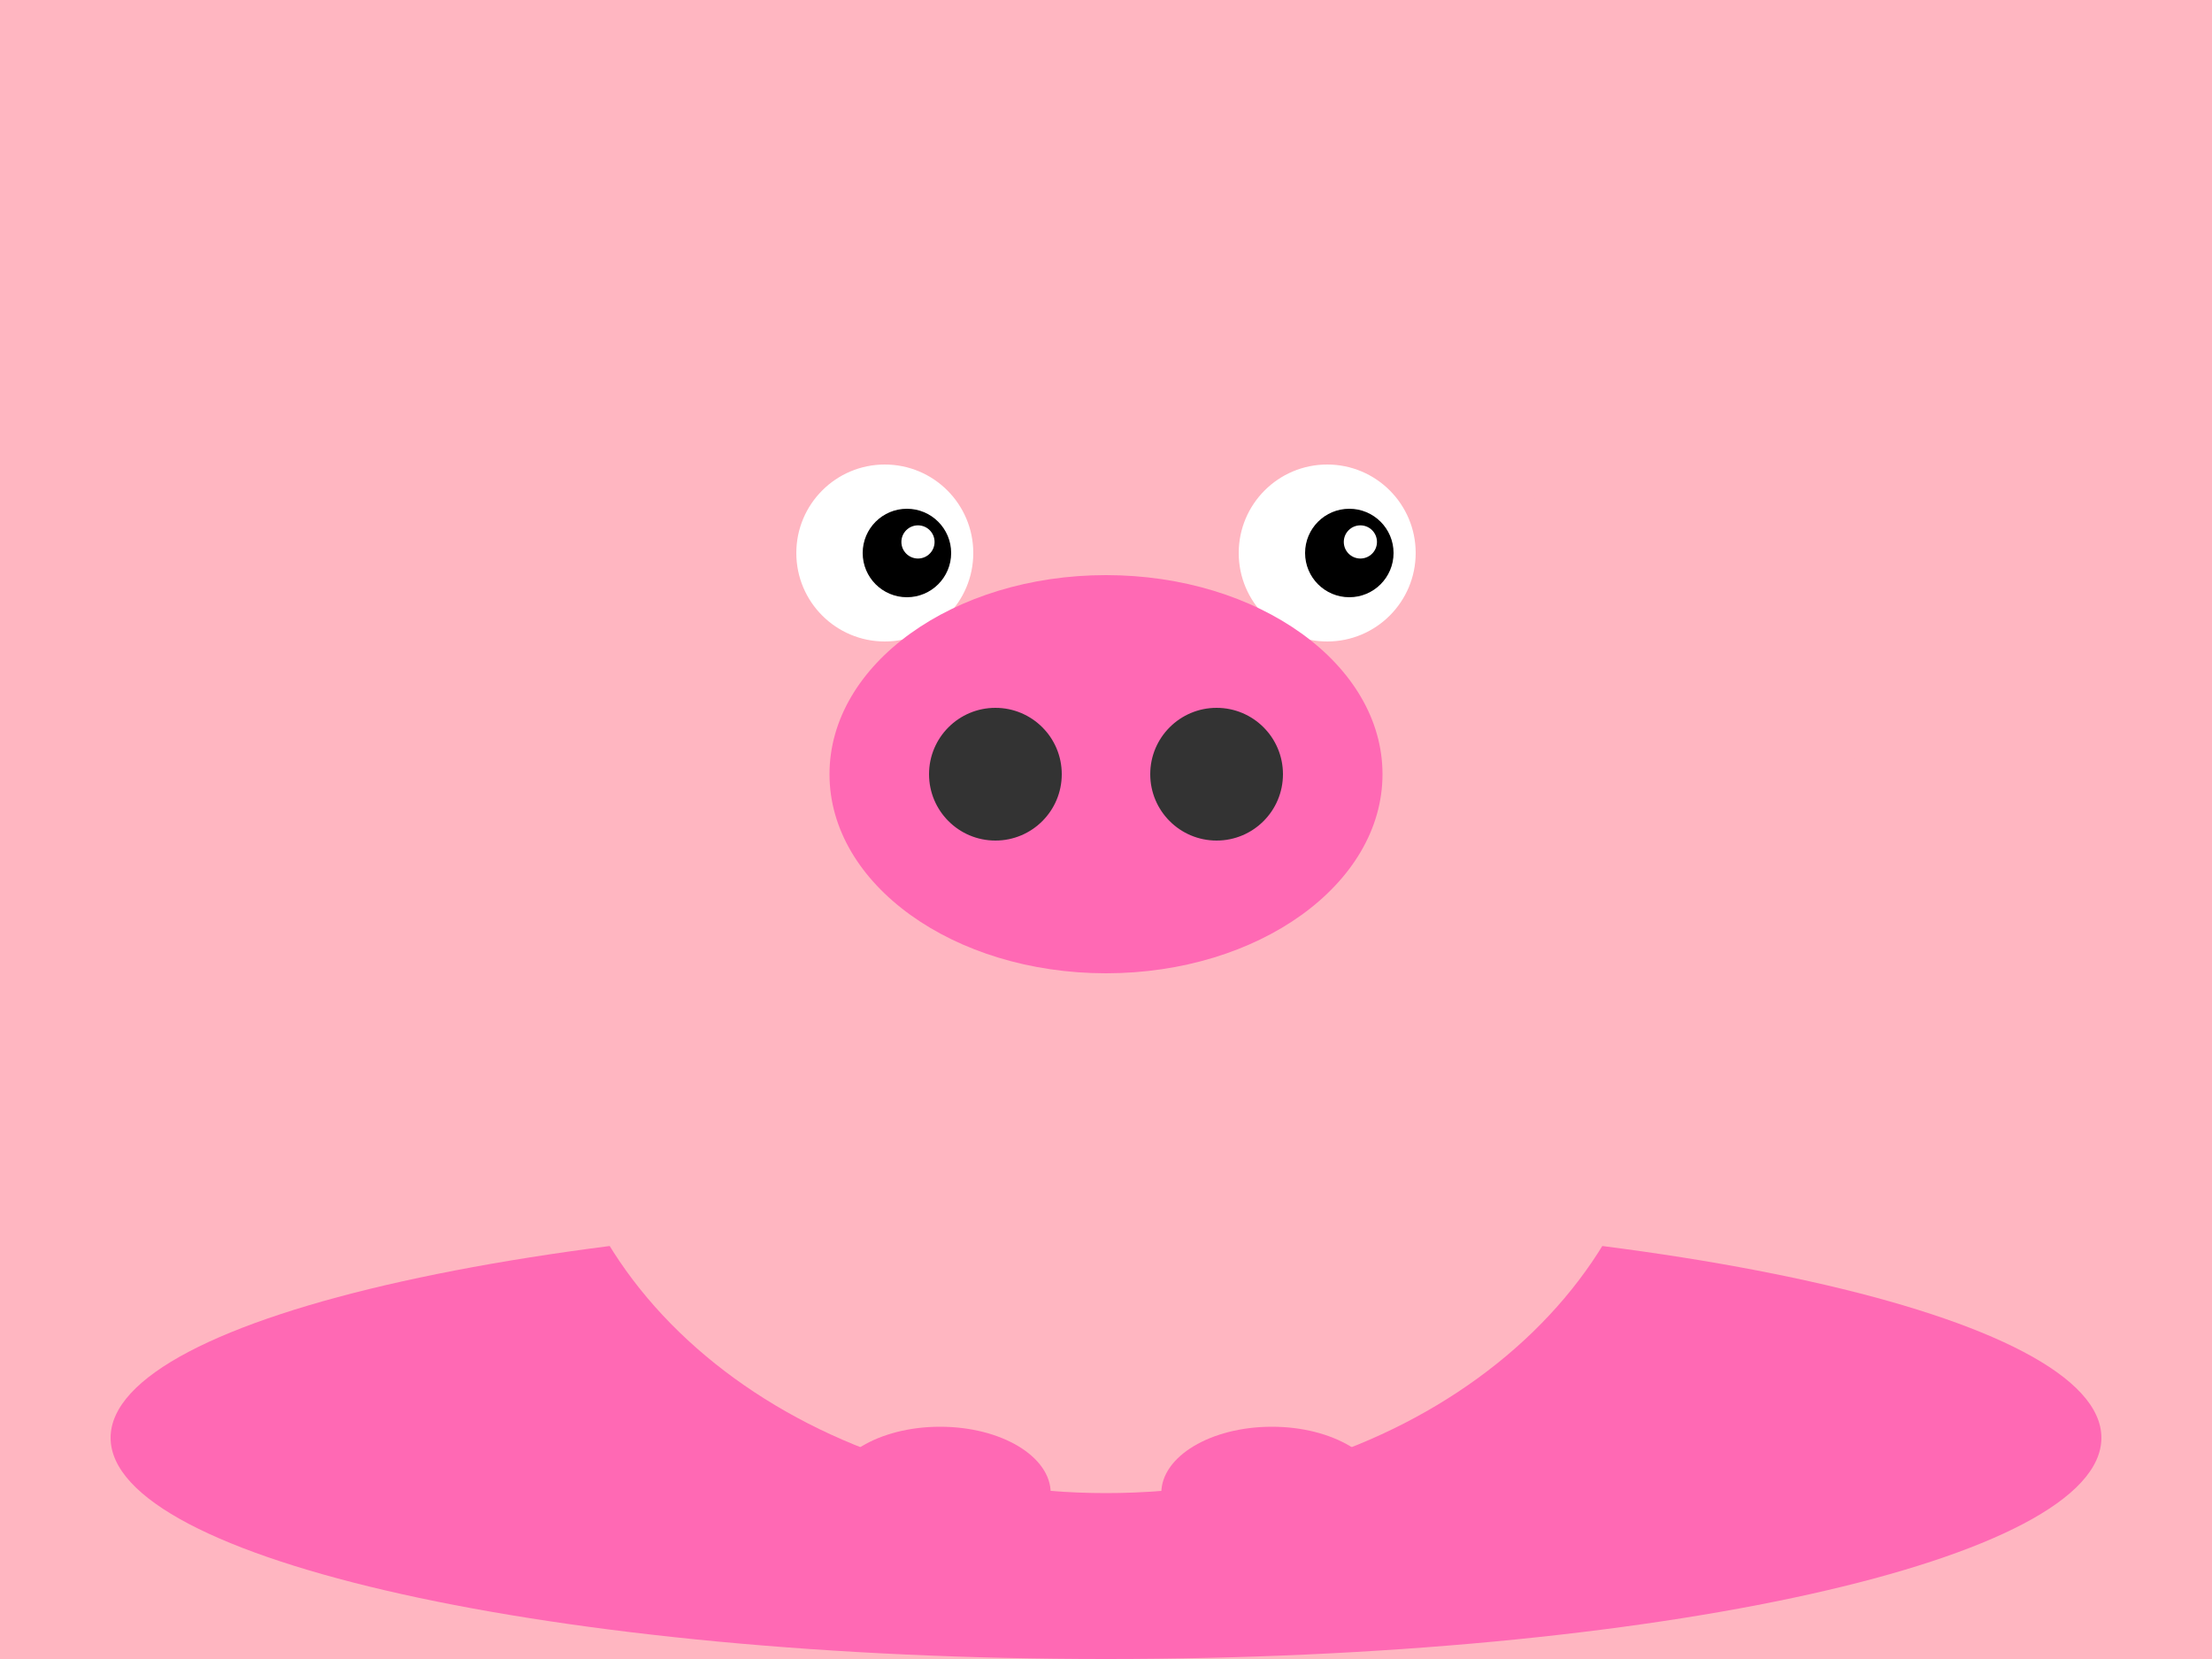
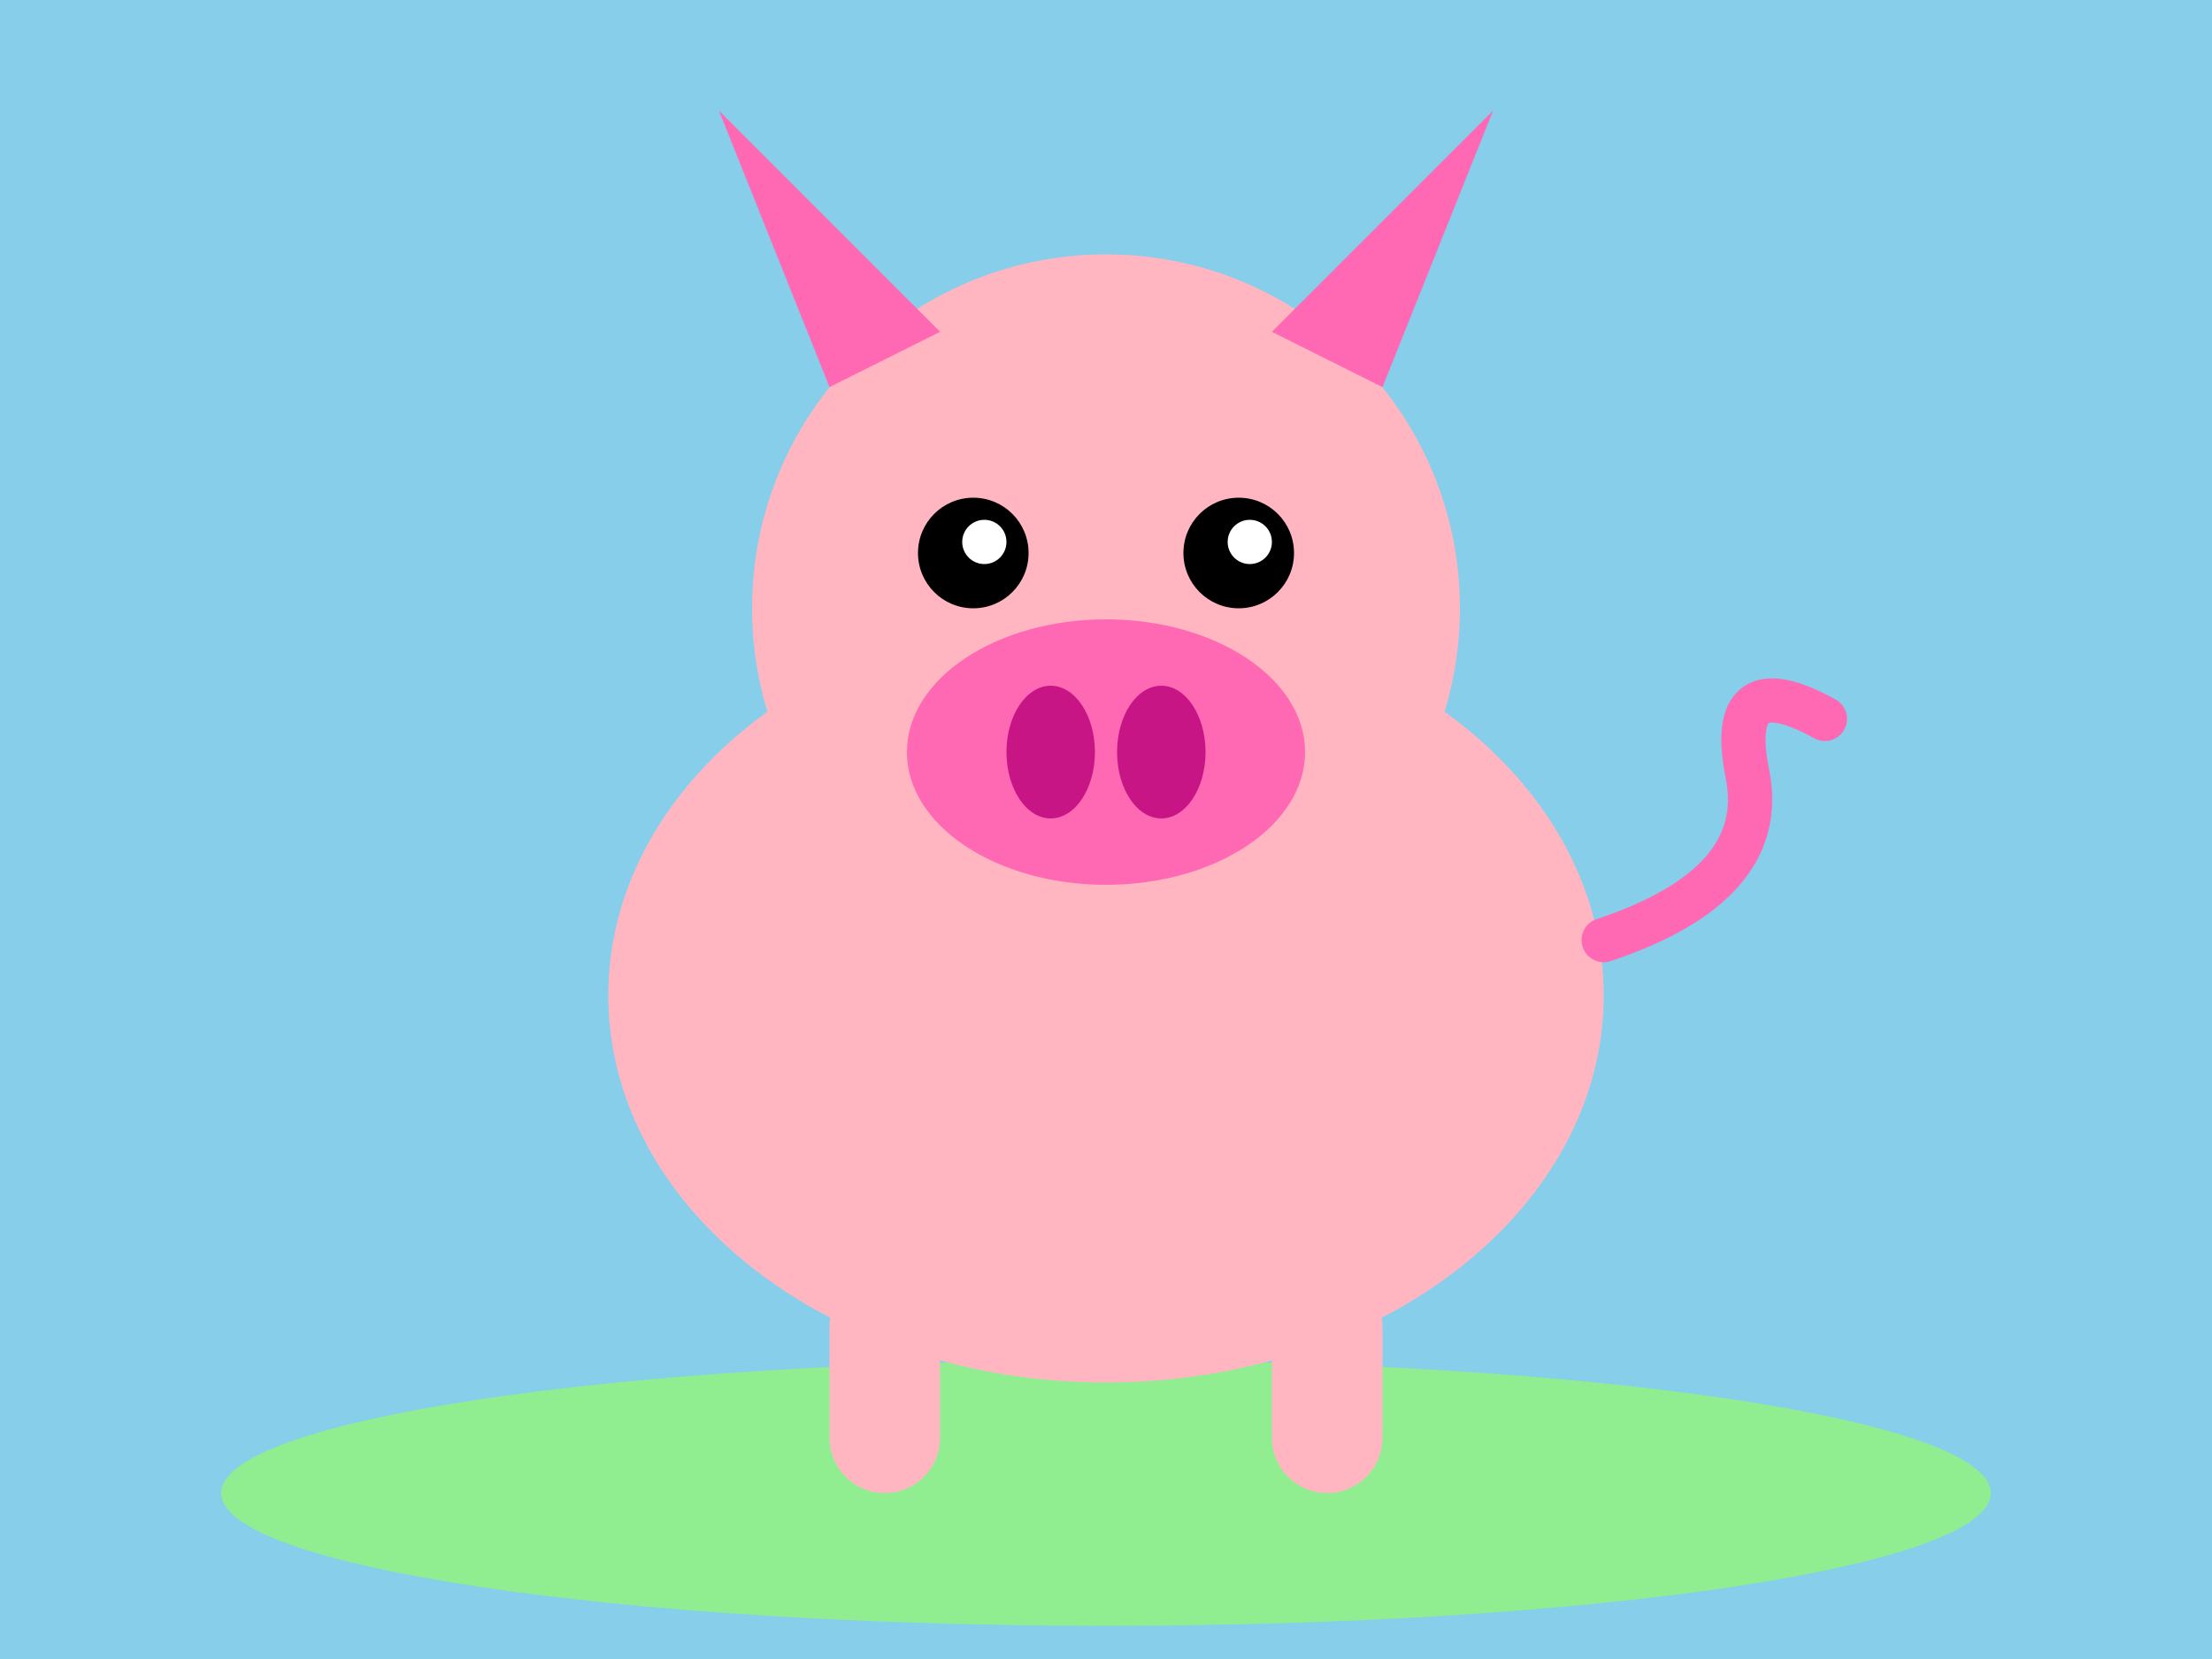
<svg xmlns="http://www.w3.org/2000/svg" viewBox="0 0 200 150">
-   <rect width="200" height="150" fill="#FFB6C1" />
-   <ellipse cx="100" cy="130" rx="90" ry="20" fill="#FF69B4" />
-   <ellipse cx="100" cy="95" rx="50" ry="40" fill="#FFB6C1" />
-   <circle cx="100" cy="55" r="40" fill="#FFB6C1" />
-   <path d="M65,30 L55,5 L85,25 Z" fill="#FFB6C1" />
-   <path d="M135,30 L145,5 L115,25 Z" fill="#FFB6C1" />
-   <circle cx="80" cy="50" r="8" fill="white" />
-   <circle cx="120" cy="50" r="8" fill="white" />
-   <circle cx="82" cy="50" r="4" fill="black" />
-   <circle cx="122" cy="50" r="4" fill="black" />
-   <circle cx="83" cy="49" r="1.5" fill="white" />
-   <circle cx="123" cy="49" r="1.5" fill="white" />
-   <ellipse cx="100" cy="70" rx="25" ry="18" fill="#FF69B4" />
-   <circle cx="90" cy="70" r="6" fill="#333" />
-   <circle cx="110" cy="70" r="6" fill="#333" />
-   <ellipse cx="65" y1="125" rx="12" ry="8" fill="#FFB6C1" />
-   <ellipse cx="135" y1="125" rx="12" ry="8" fill="#FFB6C1" />
-   <ellipse cx="85" y1="125" rx="12" ry="8" fill="#FFB6C1" />
-   <ellipse cx="115" y1="125" rx="12" ry="8" fill="#FFB6C1" />
-   <ellipse cx="65" cy="135" rx="10" ry="6" fill="#FF69B4" />
-   <ellipse cx="135" cy="135" rx="10" ry="6" fill="#FF69B4" />
-   <ellipse cx="85" cy="135" rx="10" ry="6" fill="#FF69B4" />
-   <ellipse cx="115" cy="135" rx="10" ry="6" fill="#FF69B4" />
-   <path d="M150,95 Q175,85 170,65" stroke="#FFB6C1" stroke-width="6" fill="none" stroke-linecap="round" />
-   <path d="M170,65 Q175,55 170,55" stroke="#FFB6C1" stroke-width="6" fill="none" stroke-linecap="round" />
+   <rect width="200" height="150" fill="#87CEEB" />
+   <ellipse cx="100" cy="135" rx="80" ry="12" fill="#90EE90" />
+   <ellipse cx="100" cy="90" rx="45" ry="35" fill="#FFB6C1" />
+   <circle cx="100" cy="55" r="32" fill="#FFB6C1" />
+   <path d="M 75 35 L 65 10 L 85 30 Z" fill="#FF69B4" />
+   <path d="M 125 35 L 135 10 L 115 30 Z" fill="#FF69B4" />
+   <circle cx="88" cy="50" r="5" fill="black" />
+   <circle cx="112" cy="50" r="5" fill="black" />
+   <circle cx="89" cy="49" r="2" fill="white" />
+   <circle cx="113" cy="49" r="2" fill="white" />
+   <ellipse cx="100" cy="68" rx="18" ry="12" fill="#FF69B4" />
+   <ellipse cx="95" cy="68" rx="4" ry="6" fill="#C71585" />
+   <ellipse cx="105" cy="68" rx="4" ry="6" fill="#C71585" />
+   <rect x="75" y="115" width="10" height="20" rx="5" fill="#FFB6C1" />
+   <rect x="115" y="115" width="10" height="20" rx="5" fill="#FFB6C1" />
+   <path d="M 145 85 Q 160 80 158 70 Q 156 60 165 65" stroke="#FF69B4" stroke-width="4" fill="none" stroke-linecap="round" />
</svg>
